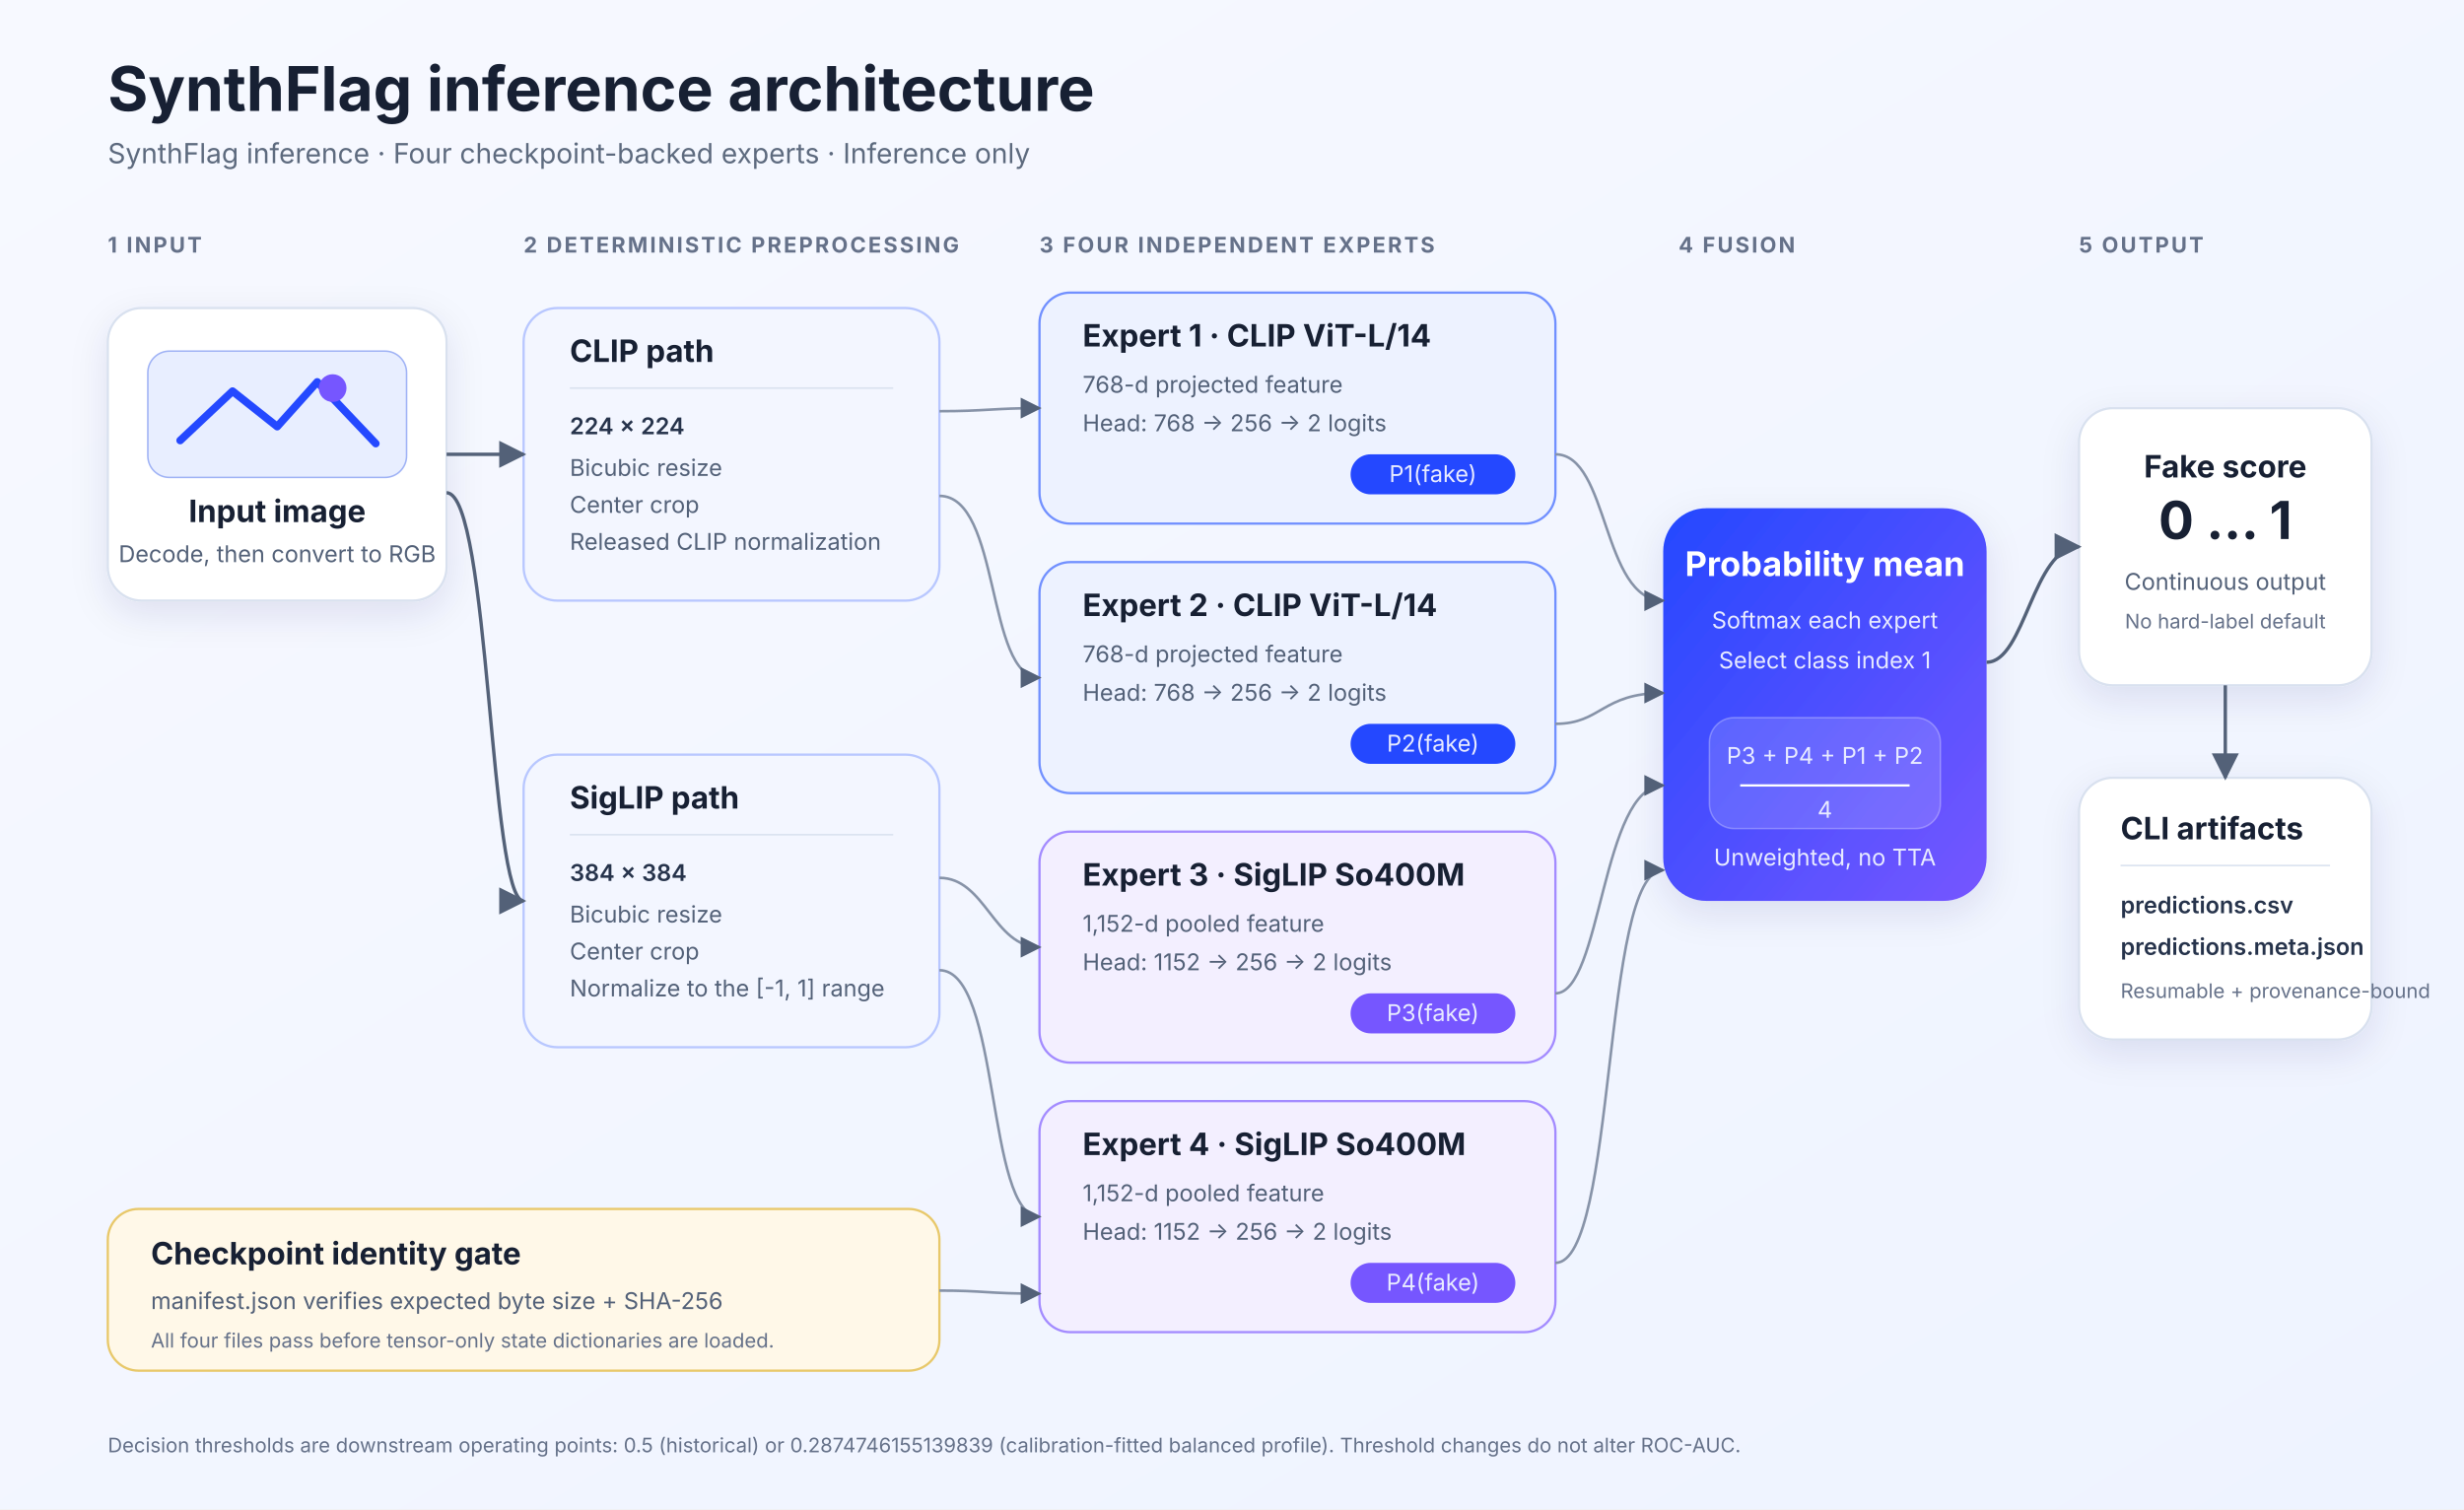
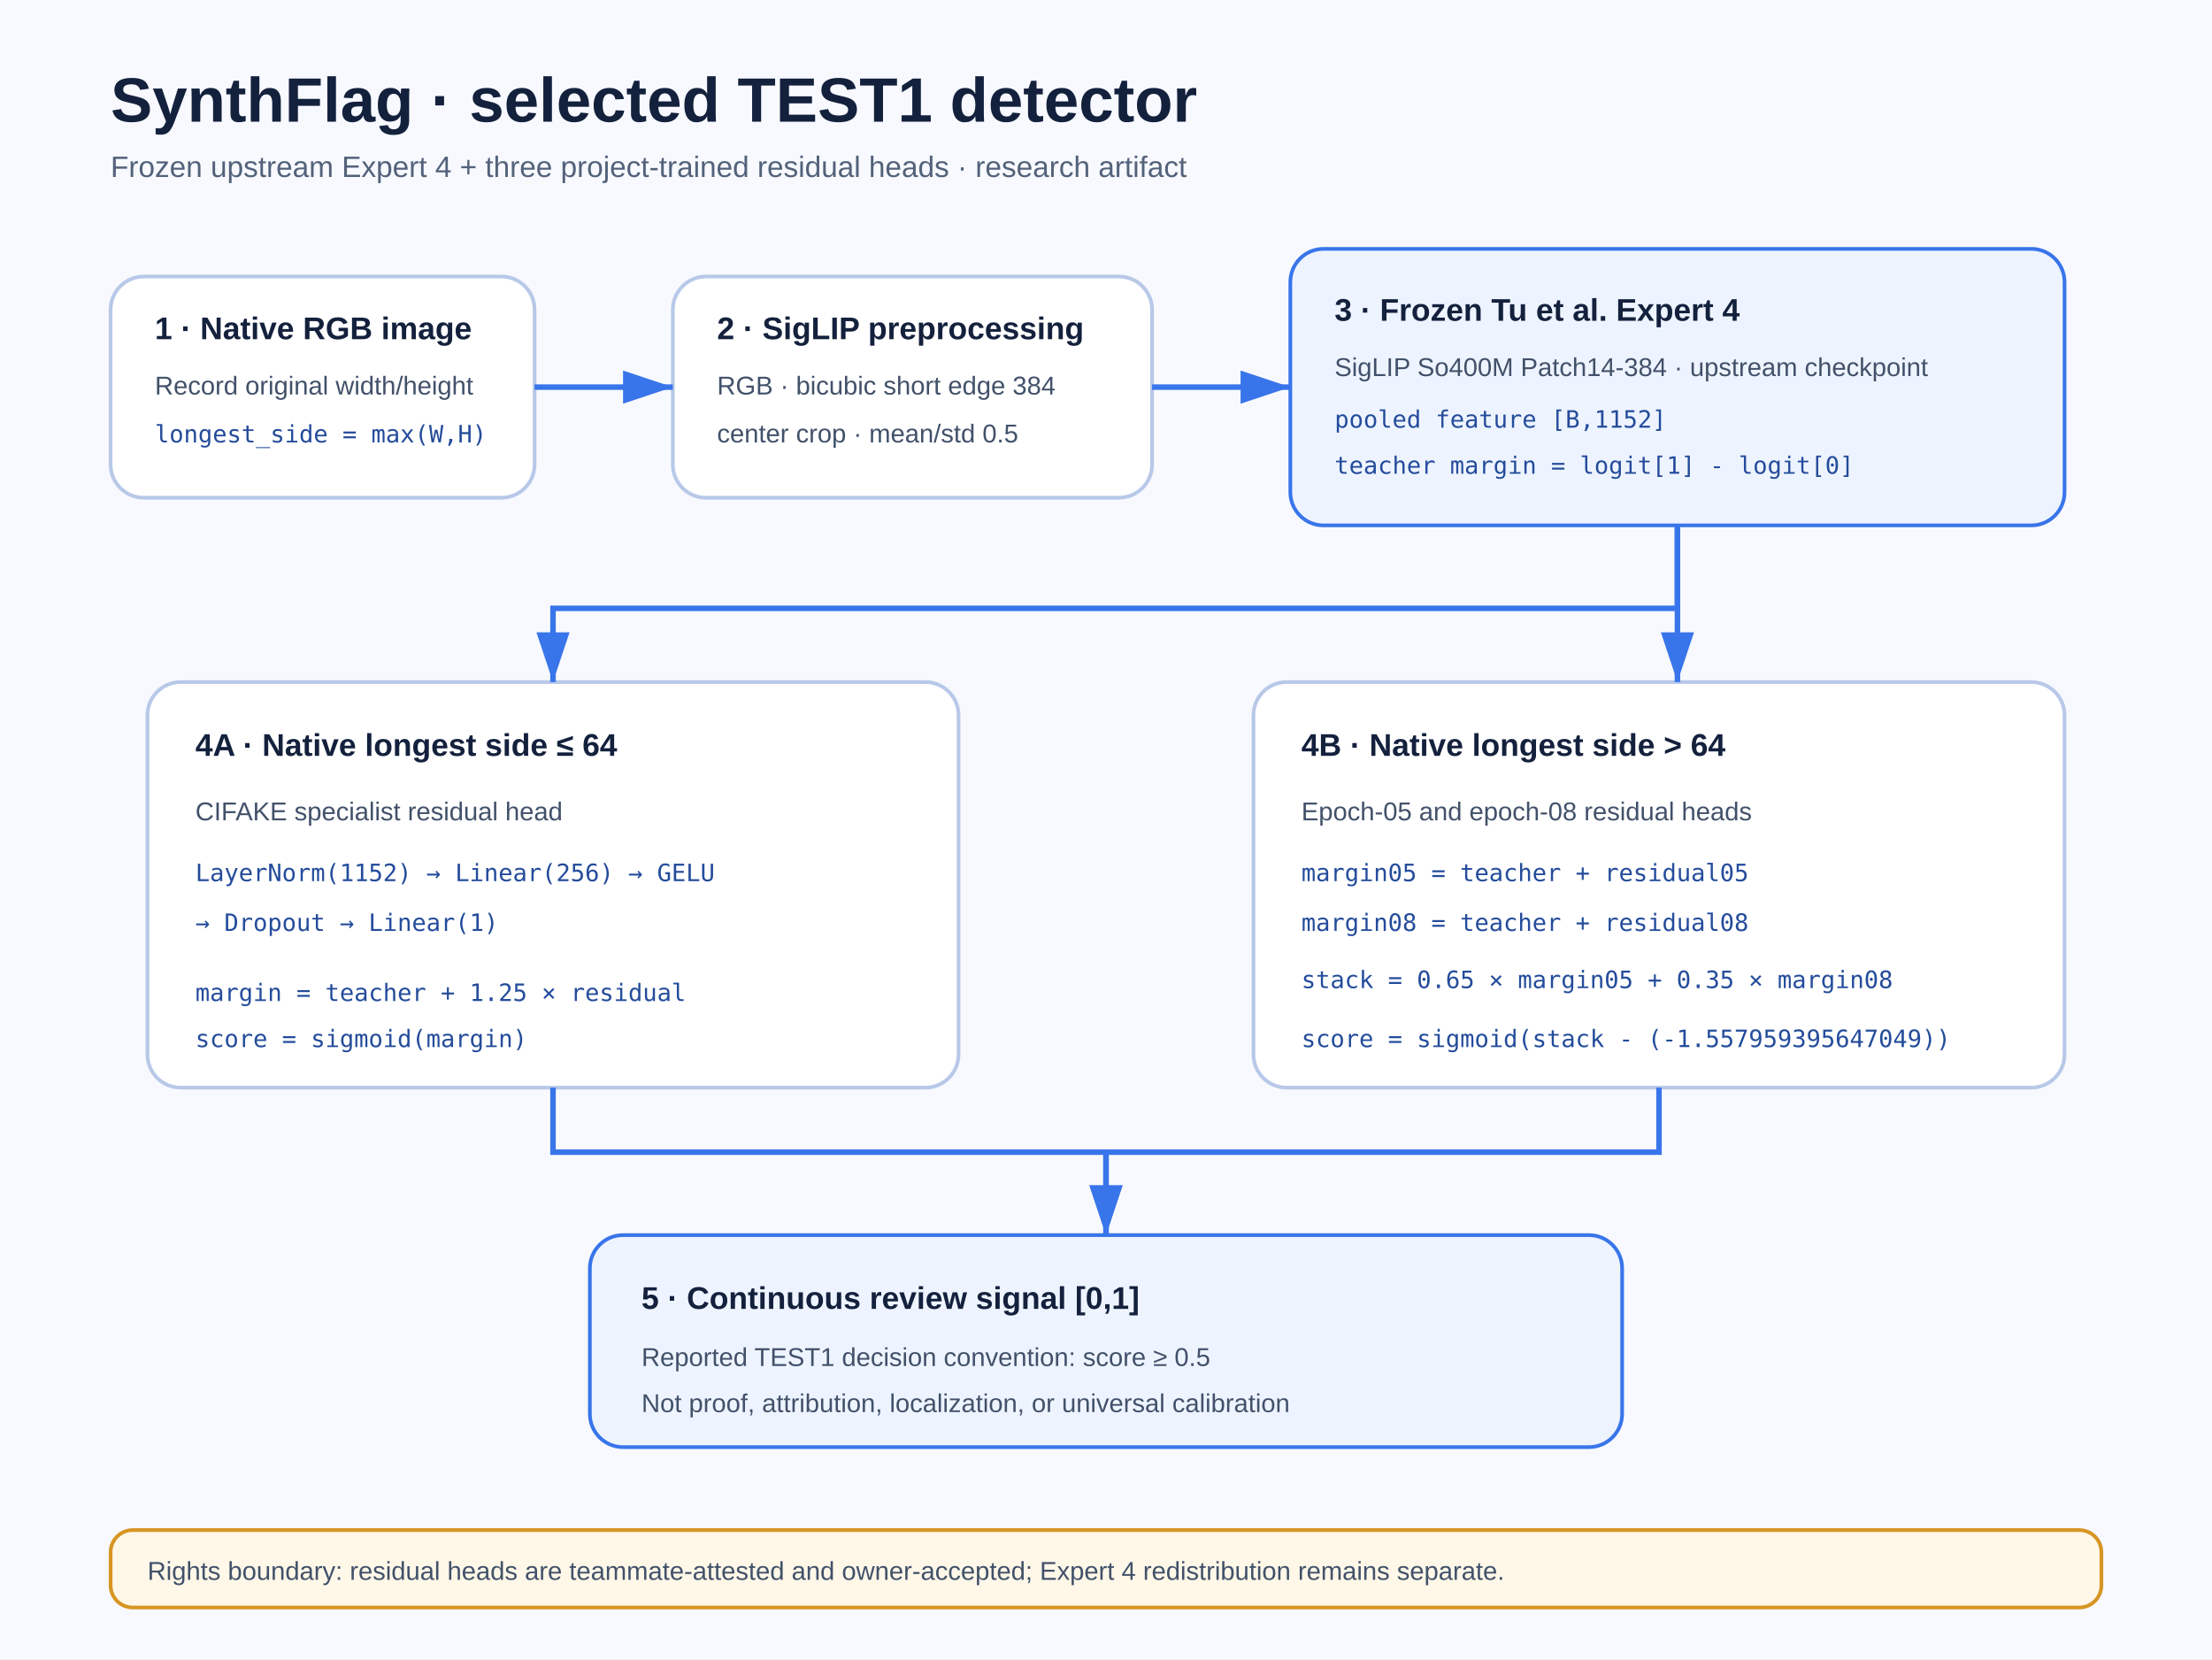
- <svg xmlns="http://www.w3.org/2000/svg" width="1600" height="980" viewBox="0 0 1600 980" role="img" aria-labelledby="title desc">
+ <svg xmlns="http://www.w3.org/2000/svg" width="1200" height="900" viewBox="0 0 1200 900" role="img" aria-labelledby="title desc">
  <defs>
-     <linearGradient id="background" x1="0" y1="0" x2="1" y2="1">
-       <stop offset="0" stop-color="#f7f9ff" />
-       <stop offset="1" stop-color="#eef3ff" />
-     </linearGradient>
-     <linearGradient id="brand" x1="0" y1="0" x2="1" y2="1">
-       <stop offset="0" stop-color="#2448ff" />
-       <stop offset="1" stop-color="#7656ff" />
-     </linearGradient>
-     <filter id="shadow" x="-20%" y="-20%" width="140%" height="140%">
-       <feDropShadow dx="0" dy="8" stdDeviation="12" flood-color="#10205c" flood-opacity="0.10" />
-     </filter>
-     <marker id="arrow" viewBox="0 0 10 10" refX="9" refY="5" markerWidth="8" markerHeight="8" orient="auto-start-reverse">
-       <path d="M 0 0 L 10 5 L 0 10 z" fill="#536178" />
+     <style>
+       .bg{fill:#f7f9fe}.card{fill:#fff;stroke:#b8c8e8;stroke-width:2}.accent{fill:#eef4ff;stroke:#3975ea;stroke-width:2}.warn{fill:#fff8e8;stroke:#d79523;stroke-width:2}.title{font:700 34px Arial,sans-serif;fill:#14213d}.sub{font:16px Arial,sans-serif;fill:#53627a}.label{font:700 17px Arial,sans-serif;fill:#14213d}.body{font:14px Arial,sans-serif;fill:#42516a}.mono{font:13px ui-monospace,SFMono-Regular,Menlo,monospace;fill:#244c9b}.arrow{stroke:#3975ea;stroke-width:3;fill:none;marker-end:url(#arrow)}
+     </style>
+     <marker id="arrow" markerWidth="10" markerHeight="10" refX="9" refY="3" orient="auto">
+       <path d="M0,0 L0,6 L9,3 z" fill="#3975ea" />
    </marker>
-     <style>
-       .title { font: 700 40px Inter, -apple-system, BlinkMacSystemFont, "Segoe UI", sans-serif; fill: #172033; }
-       .subtitle { font: 400 18px Inter, -apple-system, BlinkMacSystemFont, "Segoe UI", sans-serif; fill: #5d6a7e; }
-       .stage { font: 700 14px Inter, -apple-system, BlinkMacSystemFont, "Segoe UI", sans-serif; letter-spacing: 1.4px; fill: #657189; }
-       .node-title { font: 700 20px Inter, -apple-system, BlinkMacSystemFont, "Segoe UI", sans-serif; fill: #172033; }
-       .node-copy { font: 400 15px Inter, -apple-system, BlinkMacSystemFont, "Segoe UI", sans-serif; fill: #536178; }
-       .node-copy-strong { font: 600 15px Inter, -apple-system, BlinkMacSystemFont, "Segoe UI", sans-serif; fill: #26334b; }
-       .inverse-title { font: 700 22px Inter, -apple-system, BlinkMacSystemFont, "Segoe UI", sans-serif; fill: #ffffff; }
-       .inverse-copy { font: 400 15px Inter, -apple-system, BlinkMacSystemFont, "Segoe UI", sans-serif; fill: #e8ebff; }
-       .small { font: 400 13px Inter, -apple-system, BlinkMacSystemFont, "Segoe UI", sans-serif; fill: #657189; }
-       .card { fill: #ffffff; stroke: #d9e1ef; stroke-width: 1.5; filter: url(#shadow); }
-       .path-card { fill: #f3f6ff; stroke: #b8c7ff; stroke-width: 1.5; }
-       .expert-clip { fill: #edf2ff; stroke: #7190ff; stroke-width: 1.5; }
-       .expert-siglip { fill: #f3efff; stroke: #a38bff; stroke-width: 1.5; }
-       .connector { fill: none; stroke: #536178; stroke-width: 2.2; marker-end: url(#arrow); }
-       .connector-soft { fill: none; stroke: #8793a8; stroke-width: 1.7; marker-end: url(#arrow); }
-       .divider { stroke: #d9e1ef; stroke-width: 1; }
-     </style>
  </defs>
-   <rect width="1600" height="980" fill="url(#background)" />
-   <text x="70" y="72" class="title">SynthFlag inference architecture</text>
-   <text x="70" y="106" class="subtitle">SynthFlag inference  ·  Four checkpoint-backed experts  ·  Inference only</text>
-   <text x="70" y="164" class="stage">1  INPUT</text>
-   <text x="340" y="164" class="stage">2  DETERMINISTIC PREPROCESSING</text>
-   <text x="675" y="164" class="stage">3  FOUR INDEPENDENT EXPERTS</text>
-   <text x="1090" y="164" class="stage">4  FUSION</text>
-   <text x="1350" y="164" class="stage">5  OUTPUT</text>
-   <rect x="70" y="200" width="220" height="190" rx="22" class="card" />
-   <rect x="96" y="228" width="168" height="82" rx="14" fill="#e8eeff" stroke="#9fb2f5" />
-   <path d="M117 286 L151 254 L180 277 L206 248 L244 288" fill="none" stroke="#2448ff" stroke-width="5" stroke-linecap="round" stroke-linejoin="round" />
-   <circle cx="216" cy="252" r="9" fill="#7656ff" />
-   <text x="180" y="339" text-anchor="middle" class="node-title">Input image</text>
-   <text x="180" y="365" text-anchor="middle" class="node-copy">Decode, then convert to RGB</text>
-   <rect x="340" y="200" width="270" height="190" rx="22" class="path-card" />
-   <text x="370" y="235" class="node-title">CLIP path</text>
-   <line x1="370" y1="252" x2="580" y2="252" class="divider" />
-   <text x="370" y="282" class="node-copy-strong">224 × 224</text>
-   <text x="370" y="309" class="node-copy">Bicubic resize</text>
-   <text x="370" y="333" class="node-copy">Center crop</text>
-   <text x="370" y="357" class="node-copy">Released CLIP normalization</text>
-   <rect x="340" y="490" width="270" height="190" rx="22" class="path-card" />
-   <text x="370" y="525" class="node-title">SigLIP path</text>
-   <line x1="370" y1="542" x2="580" y2="542" class="divider" />
-   <text x="370" y="572" class="node-copy-strong">384 × 384</text>
-   <text x="370" y="599" class="node-copy">Bicubic resize</text>
-   <text x="370" y="623" class="node-copy">Center crop</text>
-   <text x="370" y="647" class="node-copy">Normalize to the [-1, 1] range</text>
-   <path d="M290 295 C315 295 315 295 340 295" class="connector" />
-   <path d="M290 320 C318 320 318 585 340 585" class="connector" />
-   <rect x="675" y="190" width="335" height="150" rx="20" class="expert-clip" />
-   <text x="703" y="225" class="node-title">Expert 1 · CLIP ViT-L/14</text>
-   <text x="703" y="255" class="node-copy">768-d projected feature</text>
-   <text x="703" y="280" class="node-copy">Head: 768 → 256 → 2 logits</text>
-   <rect x="877" y="295" width="107" height="26" rx="13" fill="#2448ff" />
-   <text x="930.5" y="313" text-anchor="middle" class="inverse-copy">P1(fake)</text>
-   <rect x="675" y="365" width="335" height="150" rx="20" class="expert-clip" />
-   <text x="703" y="400" class="node-title">Expert 2 · CLIP ViT-L/14</text>
-   <text x="703" y="430" class="node-copy">768-d projected feature</text>
-   <text x="703" y="455" class="node-copy">Head: 768 → 256 → 2 logits</text>
-   <rect x="877" y="470" width="107" height="26" rx="13" fill="#2448ff" />
-   <text x="930.5" y="488" text-anchor="middle" class="inverse-copy">P2(fake)</text>
-   <rect x="675" y="540" width="335" height="150" rx="20" class="expert-siglip" />
-   <text x="703" y="575" class="node-title">Expert 3 · SigLIP So400M</text>
-   <text x="703" y="605" class="node-copy">1,152-d pooled feature</text>
-   <text x="703" y="630" class="node-copy">Head: 1152 → 256 → 2 logits</text>
-   <rect x="877" y="645" width="107" height="26" rx="13" fill="#7656ff" />
-   <text x="930.5" y="663" text-anchor="middle" class="inverse-copy">P3(fake)</text>
-   <rect x="675" y="715" width="335" height="150" rx="20" class="expert-siglip" />
-   <text x="703" y="750" class="node-title">Expert 4 · SigLIP So400M</text>
-   <text x="703" y="780" class="node-copy">1,152-d pooled feature</text>
-   <text x="703" y="805" class="node-copy">Head: 1152 → 256 → 2 logits</text>
-   <rect x="877" y="820" width="107" height="26" rx="13" fill="#7656ff" />
-   <text x="930.5" y="838" text-anchor="middle" class="inverse-copy">P4(fake)</text>
-   <path d="M610 267 C640 267 645 265 675 265" class="connector-soft" />
-   <path d="M610 322 C650 322 640 440 675 440" class="connector-soft" />
-   <path d="M610 570 C640 570 645 615 675 615" class="connector-soft" />
-   <path d="M610 630 C650 630 640 790 675 790" class="connector-soft" />
-   <rect x="1080" y="330" width="210" height="255" rx="28" fill="url(#brand)" filter="url(#shadow)" />
-   <text x="1185" y="374" text-anchor="middle" class="inverse-title">Probability mean</text>
-   <text x="1185" y="408" text-anchor="middle" class="inverse-copy">Softmax each expert</text>
-   <text x="1185" y="434" text-anchor="middle" class="inverse-copy">Select class index 1</text>
-   <rect x="1110" y="466" width="150" height="72" rx="16" fill="#ffffff" fill-opacity="0.14" stroke="#ffffff" stroke-opacity="0.28" />
-   <text x="1185" y="496" text-anchor="middle" class="inverse-copy">P3 + P4 + P1 + P2</text>
-   <line x1="1130" y1="510" x2="1240" y2="510" stroke="#ffffff" stroke-width="1.5" />
-   <text x="1185" y="531" text-anchor="middle" class="inverse-copy">4</text>
-   <text x="1185" y="562" text-anchor="middle" class="inverse-copy">Unweighted, no TTA</text>
-   <path d="M1010 295 C1045 295 1040 390 1080 390" class="connector-soft" />
-   <path d="M1010 470 C1040 470 1040 450 1080 450" class="connector-soft" />
-   <path d="M1010 645 C1040 645 1040 510 1080 510" class="connector-soft" />
-   <path d="M1010 820 C1050 820 1040 565 1080 565" class="connector-soft" />
-   <rect x="1350" y="265" width="190" height="180" rx="22" class="card" />
-   <text x="1445" y="310" text-anchor="middle" class="node-title">Fake score</text>
-   <text x="1445" y="350" text-anchor="middle" class="title" style="font-size:34px">0 … 1</text>
-   <text x="1445" y="383" text-anchor="middle" class="node-copy">Continuous output</text>
-   <text x="1445" y="408" text-anchor="middle" class="small">No hard-label default</text>
-   <path d="M1290 430 C1315 430 1320 355 1350 355" class="connector" />
-   <rect x="1350" y="505" width="190" height="170" rx="22" class="card" />
-   <text x="1377" y="545" class="node-title">CLI artifacts</text>
-   <line x1="1377" y1="562" x2="1513" y2="562" class="divider" />
-   <text x="1377" y="593" class="node-copy-strong">predictions.csv</text>
-   <text x="1377" y="620" class="node-copy-strong">predictions.meta.json</text>
-   <text x="1377" y="648" class="small">Resumable + provenance-bound</text>
-   <path d="M1445 445 L1445 505" class="connector" />
-   <rect x="70" y="785" width="540" height="105" rx="20" fill="#fff8e8" stroke="#e8c86a" stroke-width="1.5" />
-   <text x="98" y="821" class="node-title">Checkpoint identity gate</text>
-   <text x="98" y="850" class="node-copy">manifest.json verifies expected byte size + SHA-256</text>
-   <text x="98" y="875" class="small">All four files pass before tensor-only state dictionaries are loaded.</text>
-   <path d="M610 838 C640 838 640 840 675 840" class="connector-soft" />
-   <text x="70" y="943" class="small">Decision thresholds are downstream operating points: 0.5 (historical) or 0.2874746155139839 (calibration-fitted balanced profile). Threshold changes do not alter ROC-AUC.</text>
+   <rect class="bg" width="1200" height="900" />
+   <text x="60" y="66" class="title">SynthFlag · selected TEST1 detector</text>
+   <text x="60" y="96" class="sub">Frozen upstream Expert 4 + three project-trained residual heads · research artifact</text>
+   <rect x="60" y="150" width="230" height="120" rx="18" class="card" />
+   <text x="84" y="184" class="label">1 · Native RGB image</text>
+   <text x="84" y="214" class="body">Record original width/height</text>
+   <text x="84" y="240" class="mono">longest_side = max(W,H)</text>
+   <rect x="365" y="150" width="260" height="120" rx="18" class="card" />
+   <text x="389" y="184" class="label">2 · SigLIP preprocessing</text>
+   <text x="389" y="214" class="body">RGB · bicubic short edge 384</text>
+   <text x="389" y="240" class="body">center crop · mean/std 0.5</text>
+   <rect x="700" y="135" width="420" height="150" rx="18" class="accent" />
+   <text x="724" y="174" class="label">3 · Frozen Tu et al. Expert 4</text>
+   <text x="724" y="204" class="body">SigLIP So400M Patch14-384 · upstream checkpoint</text>
+   <text x="724" y="232" class="mono">pooled feature [B,1152]</text>
+   <text x="724" y="257" class="mono">teacher margin = logit[1] - logit[0]</text>
+   <path d="M290 210 H365" class="arrow" />
+   <path d="M625 210 H700" class="arrow" />
+   <rect x="80" y="370" width="440" height="220" rx="18" class="card" />
+   <text x="106" y="410" class="label">4A · Native longest side ≤ 64</text>
+   <text x="106" y="445" class="body">CIFAKE specialist residual head</text>
+   <text x="106" y="478" class="mono">LayerNorm(1152) → Linear(256) → GELU</text>
+   <text x="106" y="505" class="mono">→ Dropout → Linear(1)</text>
+   <text x="106" y="543" class="mono">margin = teacher + 1.25 × residual</text>
+   <text x="106" y="568" class="mono">score = sigmoid(margin)</text>
+   <rect x="680" y="370" width="440" height="220" rx="18" class="card" />
+   <text x="706" y="410" class="label">4B · Native longest side &gt; 64</text>
+   <text x="706" y="445" class="body">Epoch-05 and epoch-08 residual heads</text>
+   <text x="706" y="478" class="mono">margin05 = teacher + residual05</text>
+   <text x="706" y="505" class="mono">margin08 = teacher + residual08</text>
+   <text x="706" y="536" class="mono">stack = 0.65 × margin05 + 0.35 × margin08</text>
+   <text x="706" y="568" class="mono">score = sigmoid(stack - (-1.557959395647049))</text>
+   <path d="M910 285 V330 H300 V370" class="arrow" />
+   <path d="M910 285 V370" class="arrow" />
+   <rect x="320" y="670" width="560" height="115" rx="18" class="accent" />
+   <text x="348" y="710" class="label">5 · Continuous review signal [0,1]</text>
+   <text x="348" y="741" class="body">Reported TEST1 decision convention: score ≥ 0.5</text>
+   <text x="348" y="766" class="body">Not proof, attribution, localization, or universal calibration</text>
+   <path d="M300 590 V625 H600 V670" class="arrow" />
+   <path d="M900 590 V625 H600 V670" class="arrow" />
+   <rect x="60" y="830" width="1080" height="42" rx="12" class="warn" />
+   <text x="80" y="857" class="body">Rights boundary: residual heads are teammate-attested and owner-accepted; Expert 4 redistribution remains separate.</text>
</svg>
